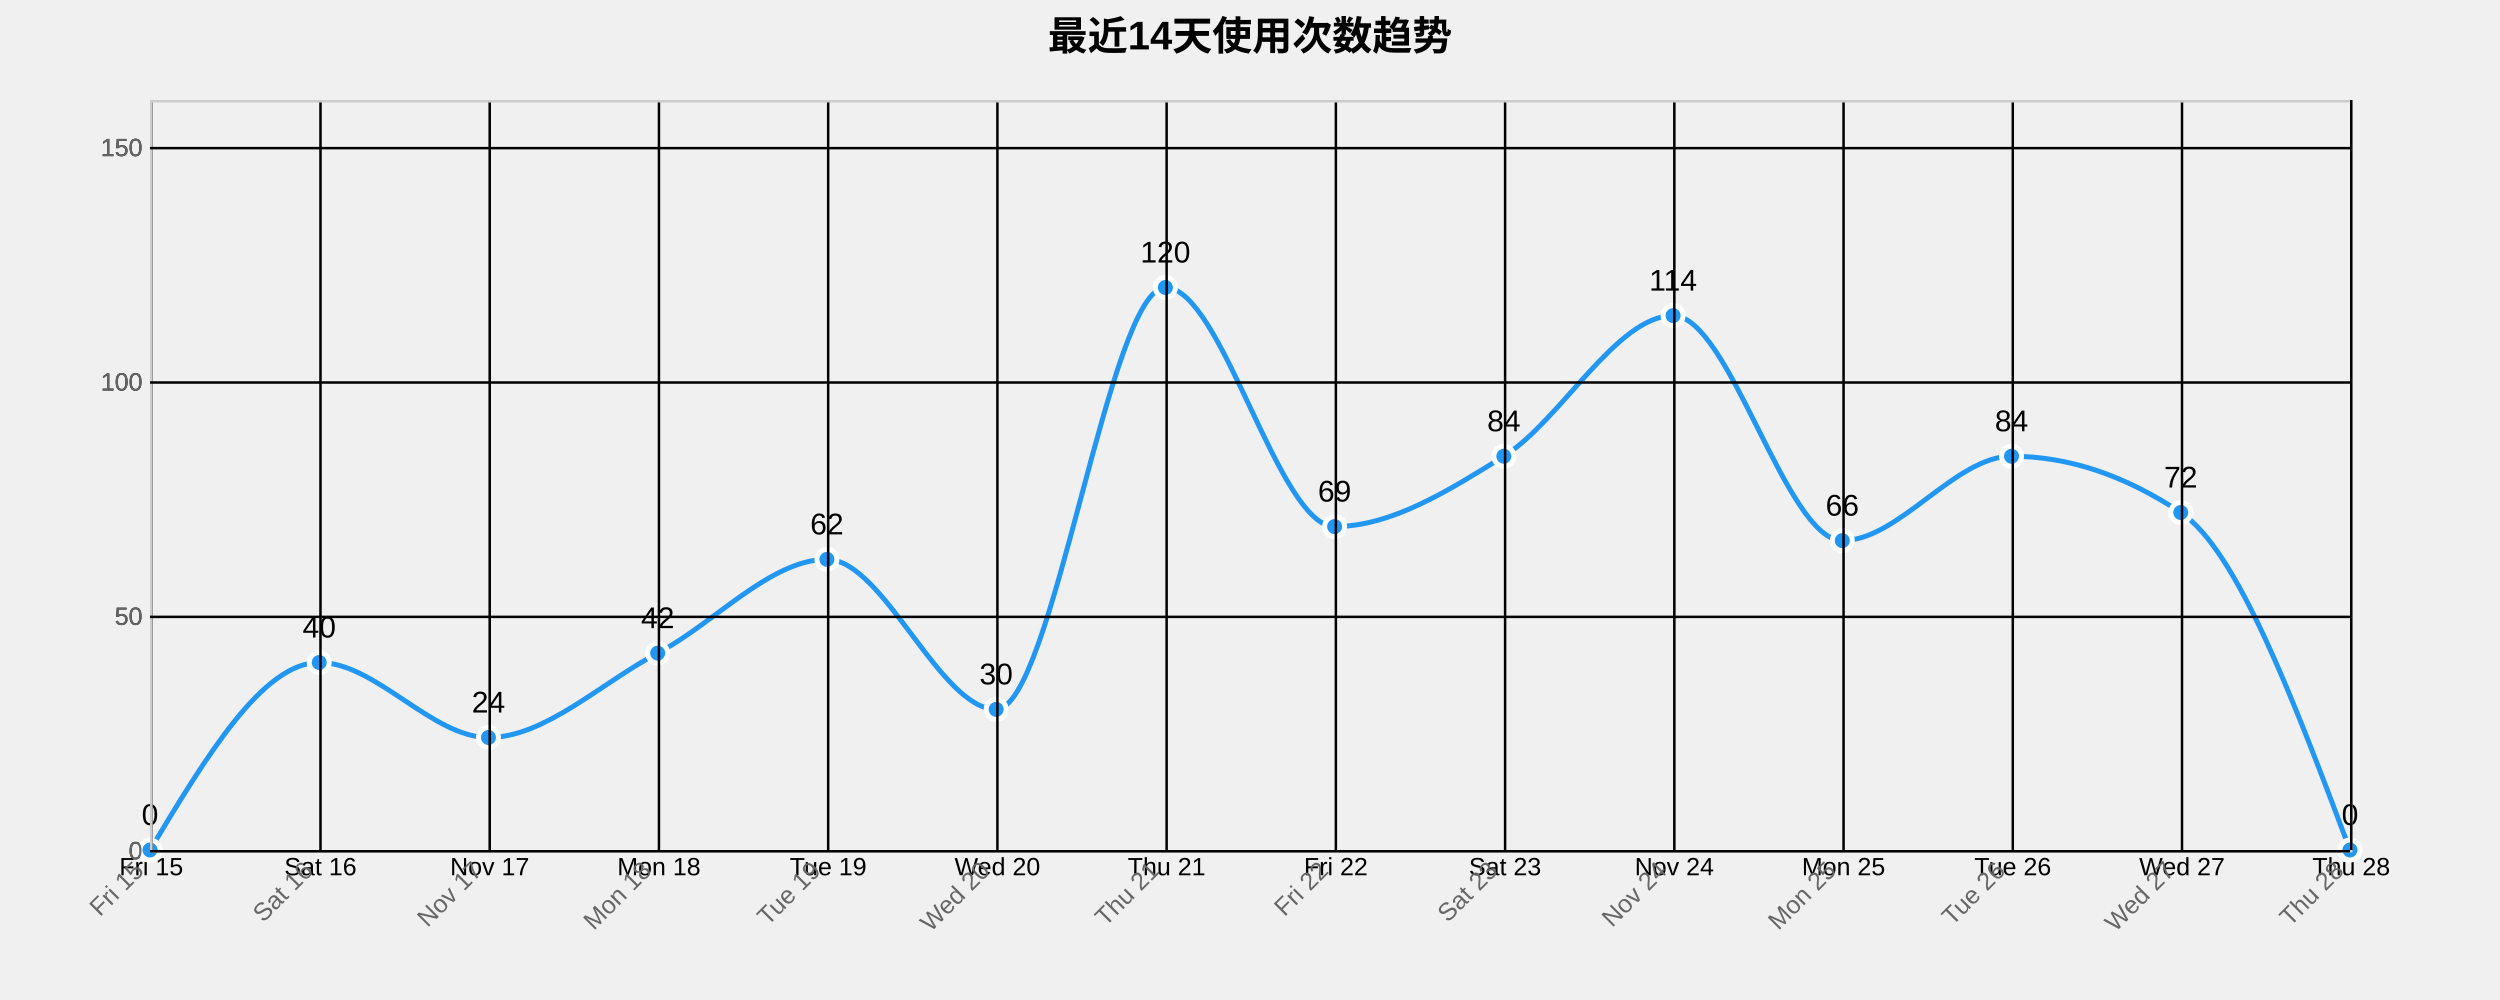
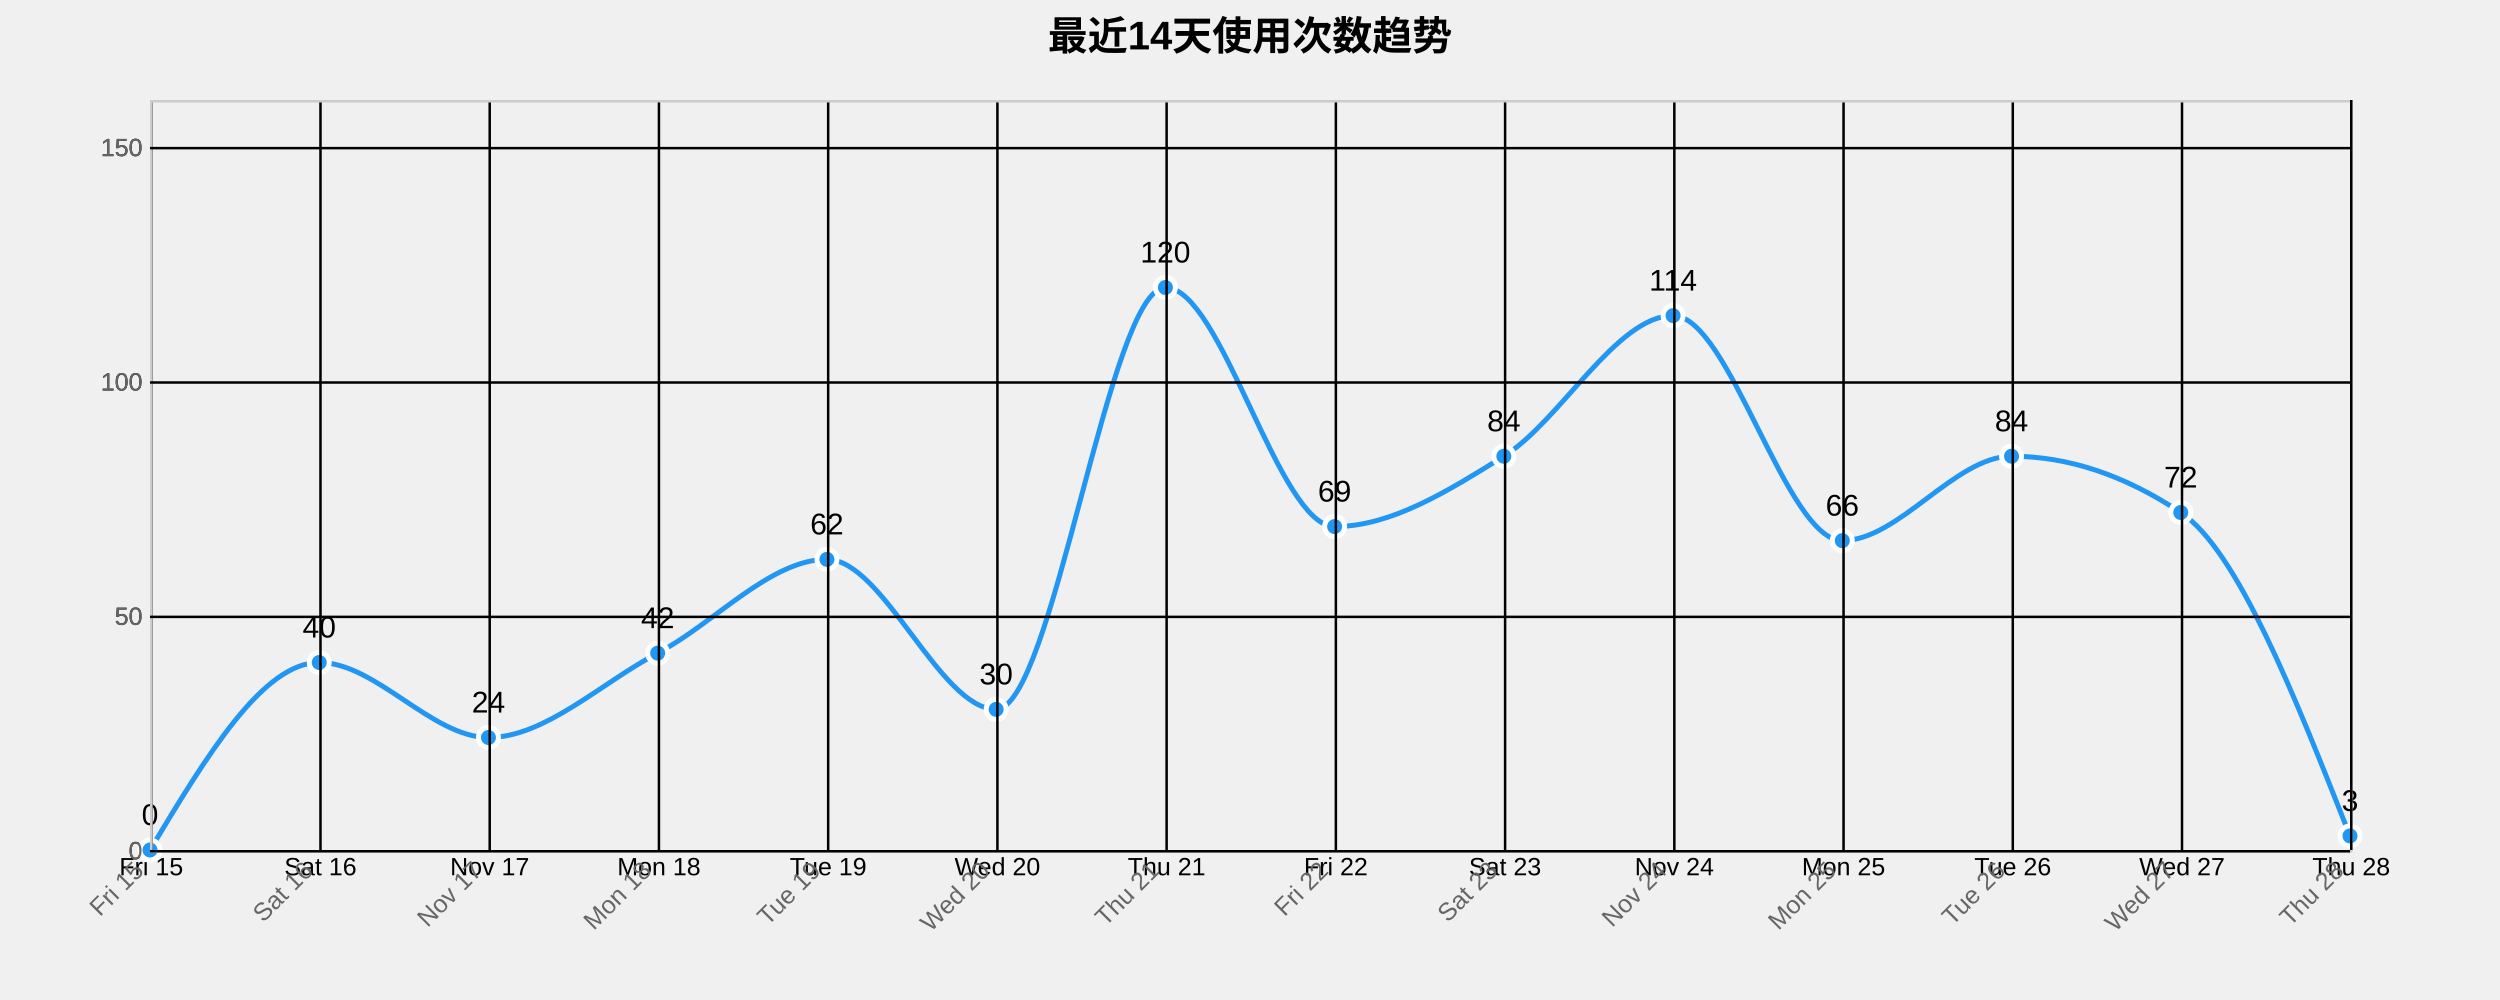
<svg xmlns="http://www.w3.org/2000/svg" width="1000" height="400">
  <g transform="translate(60,40)">
    <text x="440" y="-20" text-anchor="middle" style="font-size: 16px; font-weight: bold;">最近14天使用次数趋势</text>
    <g class="grid" transform="translate(0,300)" fill="none" font-size="10" font-family="sans-serif" text-anchor="middle">
      <path class="domain" stroke="currentColor" d="M0.5,-300V0.5H880.5V-300" />
      <g class="tick" opacity="1" transform="translate(0.5,0)">
        <line stroke="currentColor" y2="-300" />
        <text fill="currentColor" y="3" dy="0.71em">Fri 15</text>
      </g>
      <g class="tick" opacity="1" transform="translate(68.19231,0)">
        <line stroke="currentColor" y2="-300" />
        <text fill="currentColor" y="3" dy="0.71em">Sat 16</text>
      </g>
      <g class="tick" opacity="1" transform="translate(135.8846,0)">
        <line stroke="currentColor" y2="-300" />
        <text fill="currentColor" y="3" dy="0.71em">Nov 17</text>
      </g>
      <g class="tick" opacity="1" transform="translate(203.5769,0)">
        <line stroke="currentColor" y2="-300" />
        <text fill="currentColor" y="3" dy="0.71em">Mon 18</text>
      </g>
      <g class="tick" opacity="1" transform="translate(271.2692,0)">
        <line stroke="currentColor" y2="-300" />
        <text fill="currentColor" y="3" dy="0.71em">Tue 19</text>
      </g>
      <g class="tick" opacity="1" transform="translate(338.9615,0)">
        <line stroke="currentColor" y2="-300" />
        <text fill="currentColor" y="3" dy="0.71em">Wed 20</text>
      </g>
      <g class="tick" opacity="1" transform="translate(406.6538,0)">
        <line stroke="currentColor" y2="-300" />
        <text fill="currentColor" y="3" dy="0.71em">Thu 21</text>
      </g>
      <g class="tick" opacity="1" transform="translate(474.3462,0)">
        <line stroke="currentColor" y2="-300" />
        <text fill="currentColor" y="3" dy="0.71em">Fri 22</text>
      </g>
      <g class="tick" opacity="1" transform="translate(542.0385,0)">
        <line stroke="currentColor" y2="-300" />
        <text fill="currentColor" y="3" dy="0.71em">Sat 23</text>
      </g>
      <g class="tick" opacity="1" transform="translate(609.7308,0)">
        <line stroke="currentColor" y2="-300" />
        <text fill="currentColor" y="3" dy="0.71em">Nov 24</text>
      </g>
      <g class="tick" opacity="1" transform="translate(677.4231,0)">
        <line stroke="currentColor" y2="-300" />
        <text fill="currentColor" y="3" dy="0.71em">Mon 25</text>
      </g>
      <g class="tick" opacity="1" transform="translate(745.1154,0)">
        <line stroke="currentColor" y2="-300" />
        <text fill="currentColor" y="3" dy="0.71em">Tue 26</text>
      </g>
      <g class="tick" opacity="1" transform="translate(812.8077,0)">
        <line stroke="currentColor" y2="-300" />
        <text fill="currentColor" y="3" dy="0.71em">Wed 27</text>
      </g>
      <g class="tick" opacity="1" transform="translate(880.5,0)">
        <line stroke="currentColor" y2="-300" />
        <text fill="currentColor" y="3" dy="0.71em">Thu 28</text>
      </g>
    </g>
    <g class="grid" fill="none" font-size="10" font-family="sans-serif" text-anchor="end">
      <path class="domain" stroke="currentColor" d="M880,300.5H0.5V0.5H880" />
      <g class="tick" opacity="1" transform="translate(0,300.5)">
        <line stroke="currentColor" x2="880" />
        <text fill="currentColor" x="-3" dy="0.32em">0</text>
      </g>
      <g class="tick" opacity="1" transform="translate(0,206.75)">
        <line stroke="currentColor" x2="880" />
        <text fill="currentColor" x="-3" dy="0.32em">50</text>
      </g>
      <g class="tick" opacity="1" transform="translate(0,113)">
        <line stroke="currentColor" x2="880" />
        <text fill="currentColor" x="-3" dy="0.32em">100</text>
      </g>
      <g class="tick" opacity="1" transform="translate(0,19.25)">
        <line stroke="currentColor" x2="880" />
        <text fill="currentColor" x="-3" dy="0.32em">150</text>
      </g>
    </g>
-     <path class="area" d="M0,300C22.564,262.5,45.128,225,67.692,225C90.256,225,112.821,255,135.385,255C157.949,255,180.513,233.125,203.077,221.25C225.641,209.375,248.205,183.75,270.769,183.75C293.333,183.75,315.897,243.75,338.462,243.75C361.026,243.75,383.59,75,406.154,75C428.718,75,451.282,170.625,473.846,170.625C496.41,170.625,518.974,156.563,541.538,142.5C564.103,128.438,586.667,86.25,609.231,86.25C631.795,86.25,654.359,176.25,676.923,176.25C699.487,176.25,722.051,142.5,744.615,142.5C767.179,142.5,789.744,150,812.308,165C834.872,180,857.436,240,880,300L880,300C857.436,300,834.872,300,812.308,300C789.744,300,767.179,300,744.615,300C722.051,300,699.487,300,676.923,300C654.359,300,631.795,300,609.231,300C586.667,300,564.103,300,541.538,300C518.974,300,496.41,300,473.846,300C451.282,300,428.718,300,406.154,300C383.59,300,361.026,300,338.462,300C315.897,300,293.333,300,270.769,300C248.205,300,225.641,300,203.077,300C180.513,300,157.949,300,135.385,300C112.821,300,90.256,300,67.692,300C45.128,300,22.564,300,0,300Z" style="fill: url(#area-gradient); opacity: 0.3;" />
-     <path class="line" d="M0,300C22.564,262.5,45.128,225,67.692,225C90.256,225,112.821,255,135.385,255C157.949,255,180.513,233.125,203.077,221.25C225.641,209.375,248.205,183.75,270.769,183.75C293.333,183.75,315.897,243.75,338.462,243.75C361.026,243.75,383.59,75,406.154,75C428.718,75,451.282,170.625,473.846,170.625C496.41,170.625,518.974,156.563,541.538,142.5C564.103,128.438,586.667,86.25,609.231,86.25C631.795,86.25,654.359,176.25,676.923,176.25C699.487,176.25,722.051,142.5,744.615,142.5C767.179,142.5,789.744,150,812.308,165C834.872,180,857.436,240,880,300" style="fill: none; stroke: #2196F3; stroke-width: 2px;" />
+     <path class="area" d="M0,300C22.564,262.5,45.128,225,67.692,225C90.256,225,112.821,255,135.385,255C157.949,255,180.513,233.125,203.077,221.25C225.641,209.375,248.205,183.75,270.769,183.75C293.333,183.75,315.897,243.75,338.462,243.75C361.026,243.75,383.59,75,406.154,75C428.718,75,451.282,170.625,473.846,170.625C496.41,170.625,518.974,156.563,541.538,142.5C564.103,128.438,586.667,86.25,609.231,86.25C631.795,86.25,654.359,176.25,676.923,176.25C699.487,176.25,722.051,142.5,744.615,142.5C767.179,142.5,789.744,150,812.308,165C834.872,180,857.436,237.188,880,294.375L880,300C857.436,300,834.872,300,812.308,300C789.744,300,767.179,300,744.615,300C722.051,300,699.487,300,676.923,300C654.359,300,631.795,300,609.231,300C586.667,300,564.103,300,541.538,300C518.974,300,496.41,300,473.846,300C451.282,300,428.718,300,406.154,300C383.59,300,361.026,300,338.462,300C315.897,300,293.333,300,270.769,300C248.205,300,225.641,300,203.077,300C180.513,300,157.949,300,135.385,300C112.821,300,90.256,300,67.692,300C45.128,300,22.564,300,0,300Z" style="fill: url(#area-gradient); opacity: 0.3;" />
+     <path class="line" d="M0,300C22.564,262.5,45.128,225,67.692,225C90.256,225,112.821,255,135.385,255C157.949,255,180.513,233.125,203.077,221.25C225.641,209.375,248.205,183.75,270.769,183.75C293.333,183.75,315.897,243.75,338.462,243.75C361.026,243.75,383.59,75,406.154,75C428.718,75,451.282,170.625,473.846,170.625C496.41,170.625,518.974,156.563,541.538,142.5C564.103,128.438,586.667,86.25,609.231,86.25C631.795,86.25,654.359,176.25,676.923,176.25C699.487,176.25,722.051,142.5,744.615,142.5C767.179,142.5,789.744,150,812.308,165C834.872,180,857.436,237.188,880,294.375" style="fill: none; stroke: #2196F3; stroke-width: 2px;" />
    <circle class="dot" cx="0" cy="300" r="4" style="fill: #2196F3; stroke: #fff; stroke-width: 2px;" />
    <circle class="dot" cx="67.692" cy="225" r="4" style="fill: #2196F3; stroke: #fff; stroke-width: 2px;" />
    <circle class="dot" cx="135.385" cy="255" r="4" style="fill: #2196F3; stroke: #fff; stroke-width: 2px;" />
    <circle class="dot" cx="203.077" cy="221.25" r="4" style="fill: #2196F3; stroke: #fff; stroke-width: 2px;" />
    <circle class="dot" cx="270.769" cy="183.75" r="4" style="fill: #2196F3; stroke: #fff; stroke-width: 2px;" />
    <circle class="dot" cx="338.462" cy="243.75" r="4" style="fill: #2196F3; stroke: #fff; stroke-width: 2px;" />
    <circle class="dot" cx="406.154" cy="75" r="4" style="fill: #2196F3; stroke: #fff; stroke-width: 2px;" />
    <circle class="dot" cx="473.846" cy="170.625" r="4" style="fill: #2196F3; stroke: #fff; stroke-width: 2px;" />
    <circle class="dot" cx="541.538" cy="142.5" r="4" style="fill: #2196F3; stroke: #fff; stroke-width: 2px;" />
    <circle class="dot" cx="609.231" cy="86.25" r="4" style="fill: #2196F3; stroke: #fff; stroke-width: 2px;" />
    <circle class="dot" cx="676.923" cy="176.25" r="4" style="fill: #2196F3; stroke: #fff; stroke-width: 2px;" />
    <circle class="dot" cx="744.615" cy="142.5" r="4" style="fill: #2196F3; stroke: #fff; stroke-width: 2px;" />
    <circle class="dot" cx="812.308" cy="165" r="4" style="fill: #2196F3; stroke: #fff; stroke-width: 2px;" />
-     <circle class="dot" cx="880" cy="300" r="4" style="fill: #2196F3; stroke: #fff; stroke-width: 2px;" />
+     <circle class="dot" cx="880" cy="294.375" r="4" style="fill: #2196F3; stroke: #fff; stroke-width: 2px;" />
    <text class="label" x="0" y="290" text-anchor="middle" style="font-size: 12px;">0</text>
    <text class="label" x="67.692" y="215" text-anchor="middle" style="font-size: 12px;">40</text>
    <text class="label" x="135.385" y="245" text-anchor="middle" style="font-size: 12px;">24</text>
    <text class="label" x="203.077" y="211.25" text-anchor="middle" style="font-size: 12px;">42</text>
    <text class="label" x="270.769" y="173.75" text-anchor="middle" style="font-size: 12px;">62</text>
    <text class="label" x="338.462" y="233.75" text-anchor="middle" style="font-size: 12px;">30</text>
    <text class="label" x="406.154" y="65" text-anchor="middle" style="font-size: 12px;">120</text>
    <text class="label" x="473.846" y="160.625" text-anchor="middle" style="font-size: 12px;">69</text>
    <text class="label" x="541.538" y="132.5" text-anchor="middle" style="font-size: 12px;">84</text>
    <text class="label" x="609.231" y="76.25" text-anchor="middle" style="font-size: 12px;">114</text>
    <text class="label" x="676.923" y="166.25" text-anchor="middle" style="font-size: 12px;">66</text>
    <text class="label" x="744.615" y="132.5" text-anchor="middle" style="font-size: 12px;">84</text>
    <text class="label" x="812.308" y="155" text-anchor="middle" style="font-size: 12px;">72</text>
-     <text class="label" x="880" y="290" text-anchor="middle" style="font-size: 12px;">0</text>
+     <text class="label" x="880" y="284.375" text-anchor="middle" style="font-size: 12px;">3</text>
    <g class="x-axis" transform="translate(0,300)" fill="none" font-size="10" font-family="sans-serif" text-anchor="middle">
      <path class="domain" stroke="currentColor" d="M0.5,-300V0.5H880.5V-300" />
      <g class="tick" opacity="1" transform="translate(0.5,0)">
        <line stroke="currentColor" y2="-300" />
        <text fill="currentColor" y="3" dy=".15em" style="text-anchor: end;" dx="-.8em" transform="rotate(-45)">Fri 15</text>
      </g>
      <g class="tick" opacity="1" transform="translate(68.19231,0)">
        <line stroke="currentColor" y2="-300" />
        <text fill="currentColor" y="3" dy=".15em" style="text-anchor: end;" dx="-.8em" transform="rotate(-45)">Sat 16</text>
      </g>
      <g class="tick" opacity="1" transform="translate(135.8846,0)">
        <line stroke="currentColor" y2="-300" />
        <text fill="currentColor" y="3" dy=".15em" style="text-anchor: end;" dx="-.8em" transform="rotate(-45)">Nov 17</text>
      </g>
      <g class="tick" opacity="1" transform="translate(203.5769,0)">
        <line stroke="currentColor" y2="-300" />
        <text fill="currentColor" y="3" dy=".15em" style="text-anchor: end;" dx="-.8em" transform="rotate(-45)">Mon 18</text>
      </g>
      <g class="tick" opacity="1" transform="translate(271.2692,0)">
        <line stroke="currentColor" y2="-300" />
        <text fill="currentColor" y="3" dy=".15em" style="text-anchor: end;" dx="-.8em" transform="rotate(-45)">Tue 19</text>
      </g>
      <g class="tick" opacity="1" transform="translate(338.9615,0)">
        <line stroke="currentColor" y2="-300" />
        <text fill="currentColor" y="3" dy=".15em" style="text-anchor: end;" dx="-.8em" transform="rotate(-45)">Wed 20</text>
      </g>
      <g class="tick" opacity="1" transform="translate(406.6538,0)">
        <line stroke="currentColor" y2="-300" />
        <text fill="currentColor" y="3" dy=".15em" style="text-anchor: end;" dx="-.8em" transform="rotate(-45)">Thu 21</text>
      </g>
      <g class="tick" opacity="1" transform="translate(474.3462,0)">
        <line stroke="currentColor" y2="-300" />
        <text fill="currentColor" y="3" dy=".15em" style="text-anchor: end;" dx="-.8em" transform="rotate(-45)">Fri 22</text>
      </g>
      <g class="tick" opacity="1" transform="translate(542.0385,0)">
        <line stroke="currentColor" y2="-300" />
        <text fill="currentColor" y="3" dy=".15em" style="text-anchor: end;" dx="-.8em" transform="rotate(-45)">Sat 23</text>
      </g>
      <g class="tick" opacity="1" transform="translate(609.7308,0)">
        <line stroke="currentColor" y2="-300" />
        <text fill="currentColor" y="3" dy=".15em" style="text-anchor: end;" dx="-.8em" transform="rotate(-45)">Nov 24</text>
      </g>
      <g class="tick" opacity="1" transform="translate(677.4231,0)">
        <line stroke="currentColor" y2="-300" />
        <text fill="currentColor" y="3" dy=".15em" style="text-anchor: end;" dx="-.8em" transform="rotate(-45)">Mon 25</text>
      </g>
      <g class="tick" opacity="1" transform="translate(745.1154,0)">
        <line stroke="currentColor" y2="-300" />
        <text fill="currentColor" y="3" dy=".15em" style="text-anchor: end;" dx="-.8em" transform="rotate(-45)">Tue 26</text>
      </g>
      <g class="tick" opacity="1" transform="translate(812.8077,0)">
        <line stroke="currentColor" y2="-300" />
        <text fill="currentColor" y="3" dy=".15em" style="text-anchor: end;" dx="-.8em" transform="rotate(-45)">Wed 27</text>
      </g>
      <g class="tick" opacity="1" transform="translate(880.5,0)">
        <line stroke="currentColor" y2="-300" />
        <text fill="currentColor" y="3" dy=".15em" style="text-anchor: end;" dx="-.8em" transform="rotate(-45)">Thu 28</text>
      </g>
    </g>
    <g class="y-axis" fill="none" font-size="10" font-family="sans-serif" text-anchor="end">
      <path class="domain" stroke="currentColor" d="M880,300.5H0.5V0.5H880" />
      <g class="tick" opacity="1" transform="translate(0,300.5)">
        <line stroke="currentColor" x2="880" />
        <text fill="currentColor" x="-3" dy="0.32em">0</text>
      </g>
      <g class="tick" opacity="1" transform="translate(0,206.75)">
        <line stroke="currentColor" x2="880" />
        <text fill="currentColor" x="-3" dy="0.32em">50</text>
      </g>
      <g class="tick" opacity="1" transform="translate(0,113)">
        <line stroke="currentColor" x2="880" />
        <text fill="currentColor" x="-3" dy="0.32em">100</text>
      </g>
      <g class="tick" opacity="1" transform="translate(0,19.25)">
        <line stroke="currentColor" x2="880" />
        <text fill="currentColor" x="-3" dy="0.32em">150</text>
      </g>
    </g>
    <style>
    .grid line {
      stroke: #e0e0e0;
      stroke-opacity: 0.7;
      shape-rendering: crispEdges;
    }
    .grid path {
      stroke-width: 0;
    }
    .dot:hover {
      r: 6;
    }
    text {
      font-family: Arial, sans-serif;
    }
    .x-axis path, .y-axis path {
      stroke: #ccc;
    }
    .x-axis text, .y-axis text {
      fill: #666;
    }
  </style>
  </g>
</svg>
